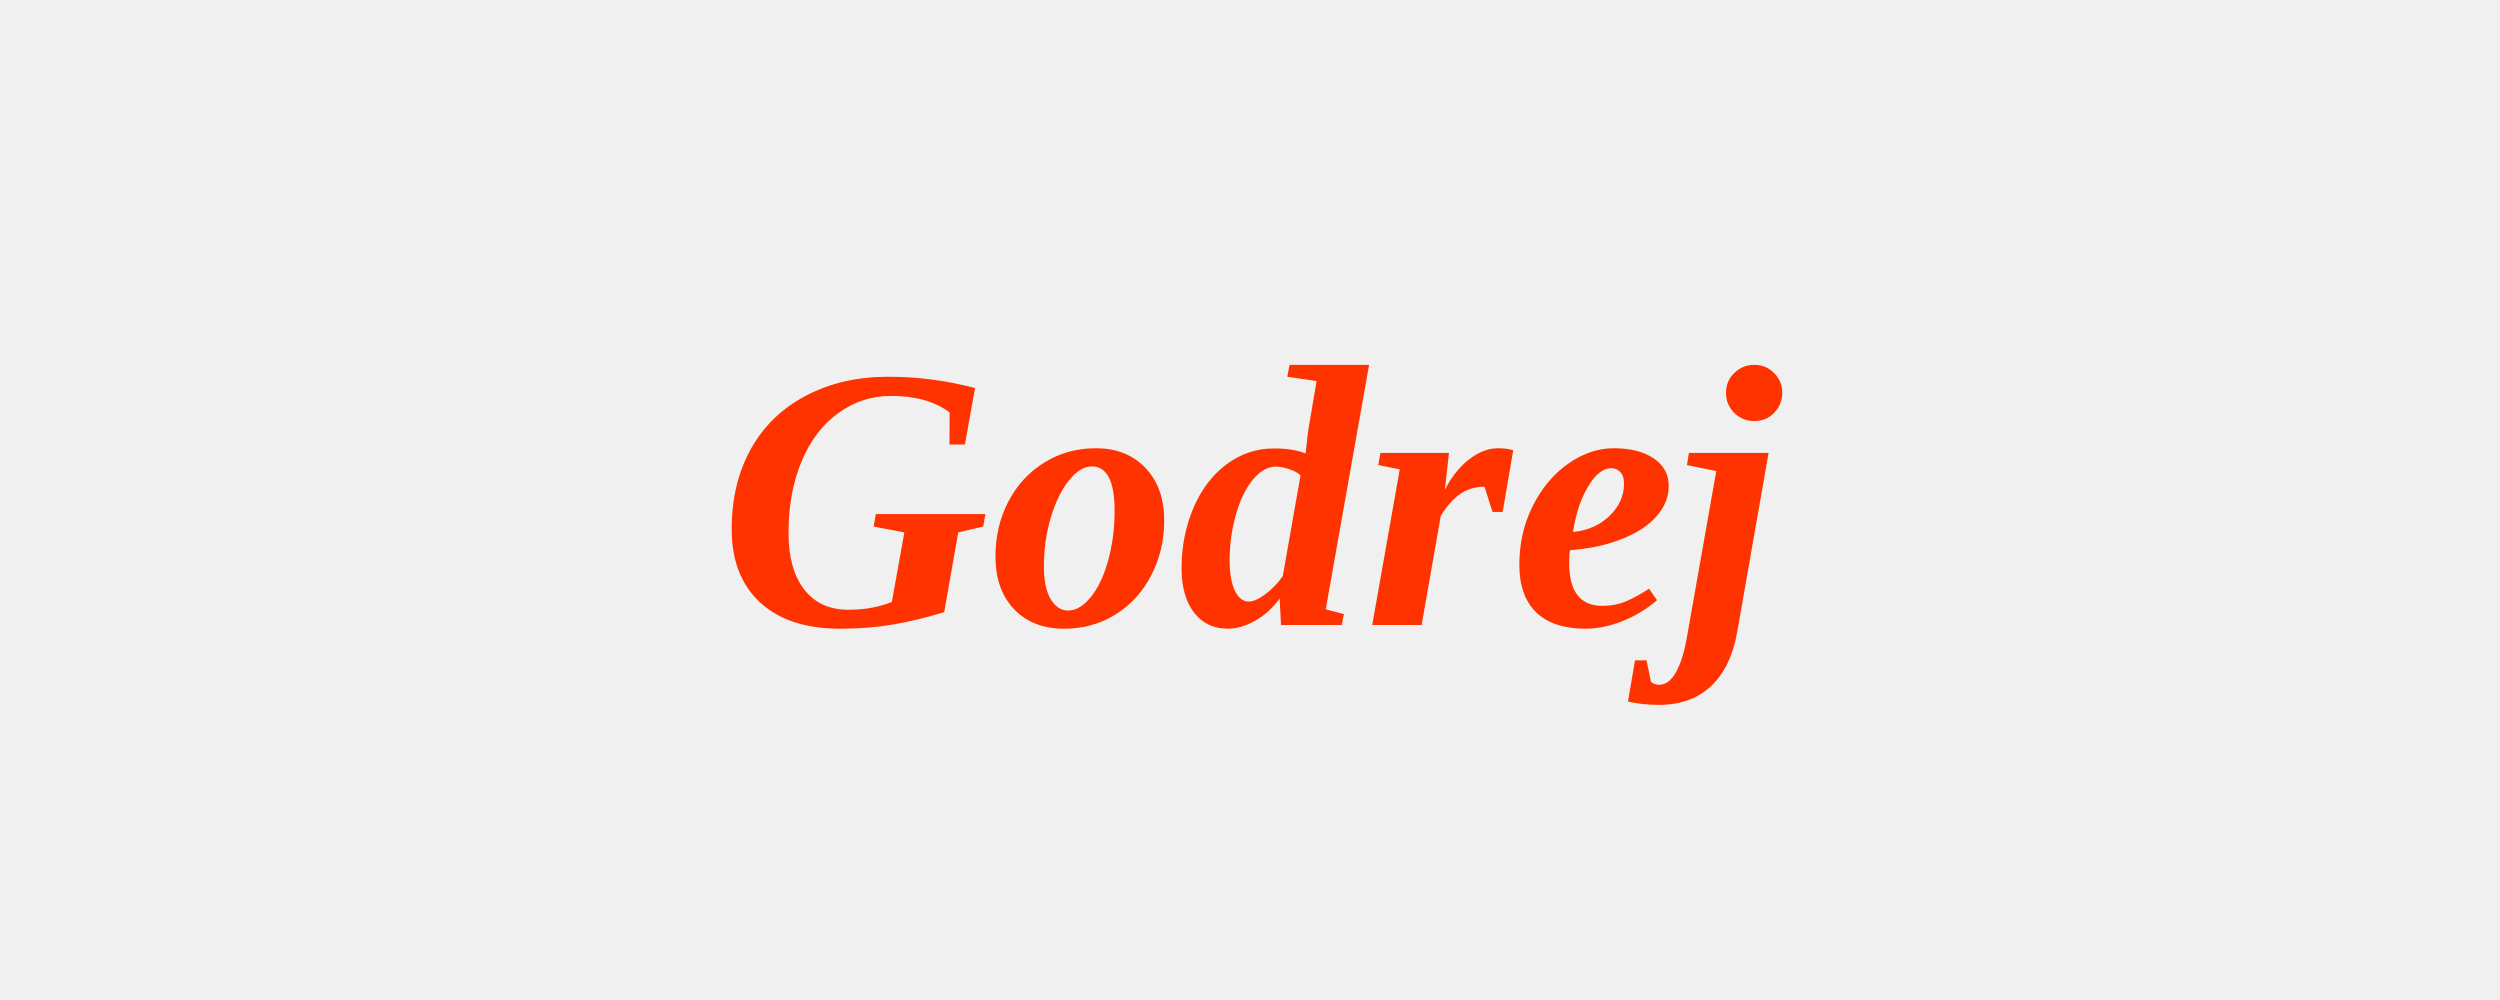
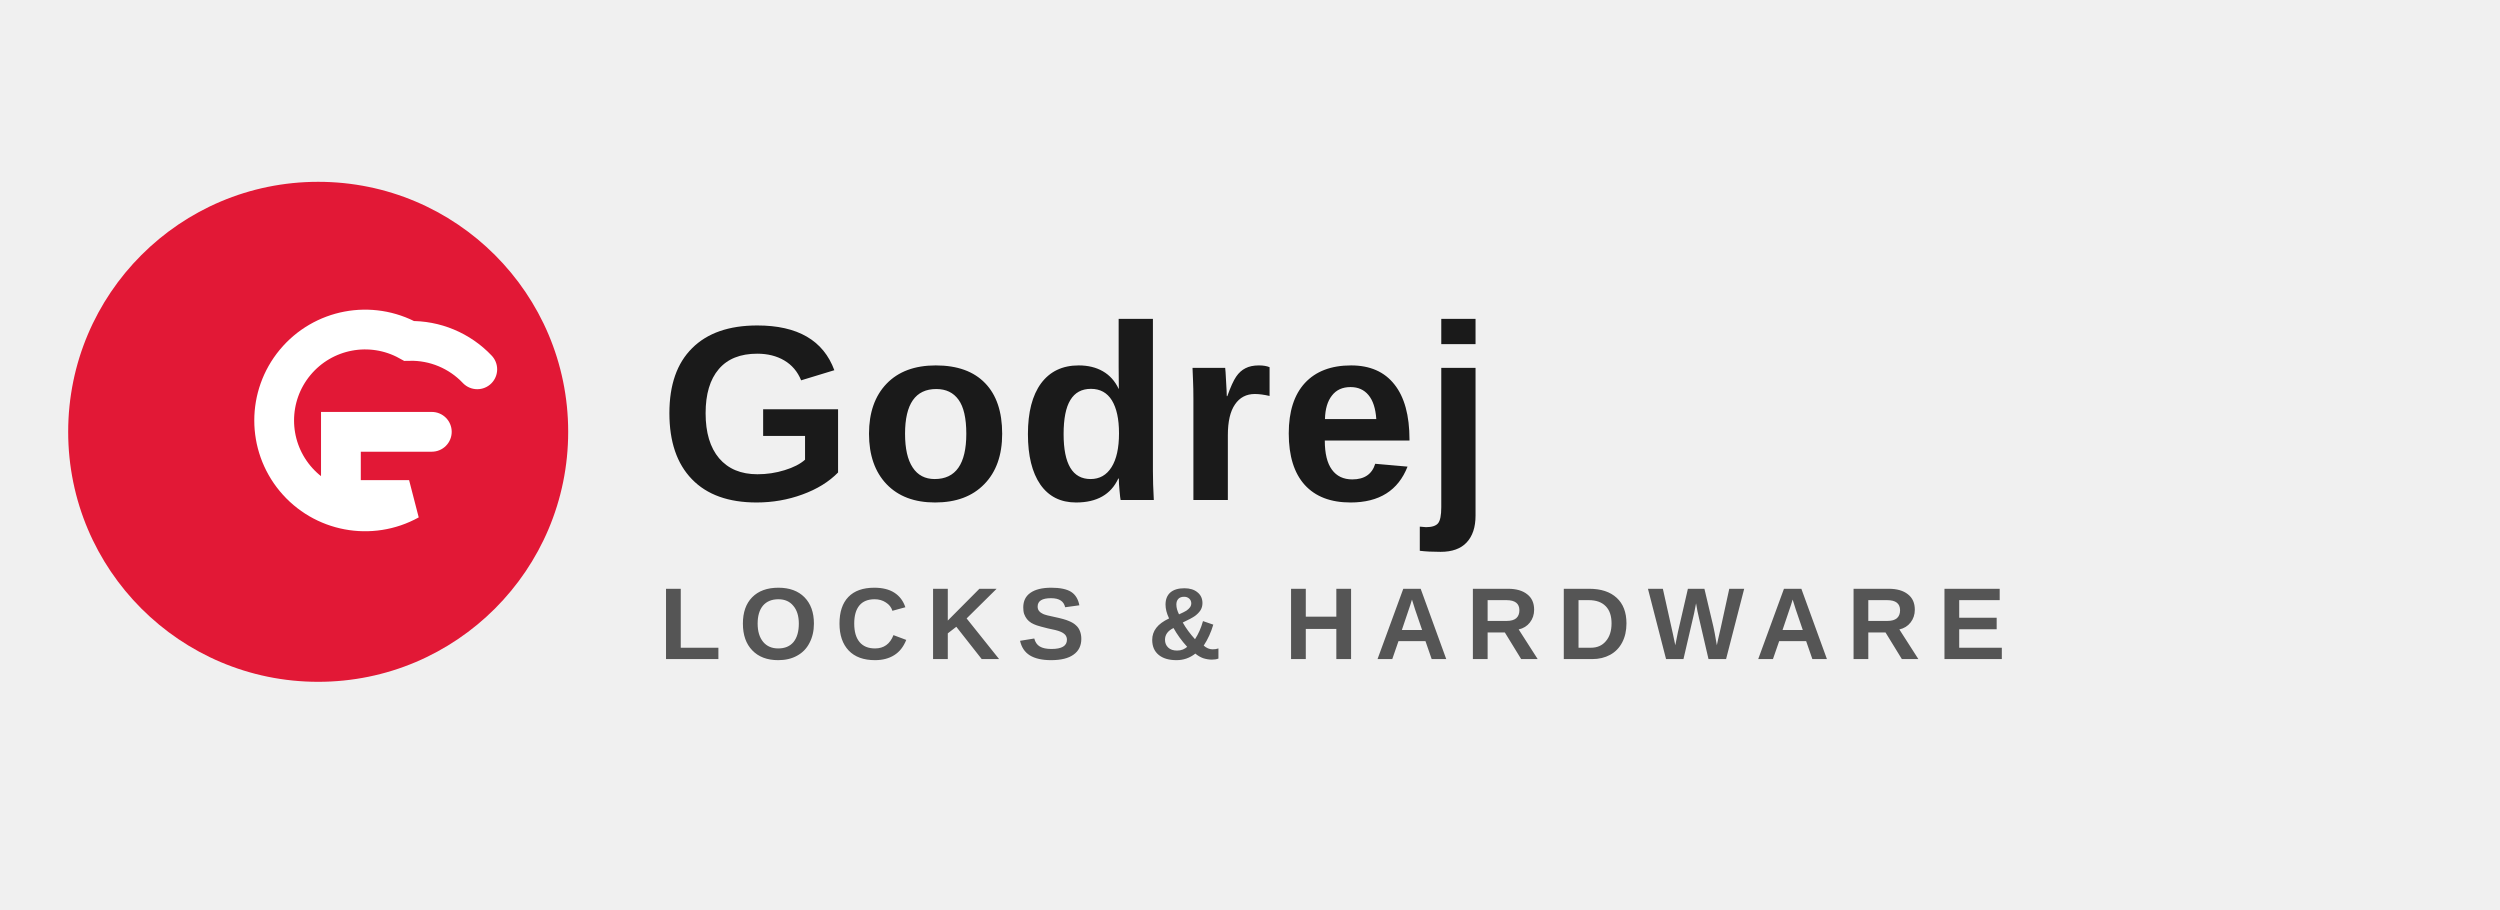
- <svg xmlns="http://www.w3.org/2000/svg" viewBox="0 0 200 80" width="200" height="80">
-   <text x="100" y="50" font-family="'Times New Roman', serif" font-size="30" font-weight="900" font-style="italic" fill="#FF3300" text-anchor="middle">Godrej</text>
+ <svg xmlns="http://www.w3.org/2000/svg" viewBox="0 0 220 80" width="220" height="80">
+   <circle cx="28" cy="38" r="22" fill="#E21836" />
+   <path d="M38 38 h-8 v6 h6 a8 8 0 1 1 0-14 8 8 0 0 1 6 2.5" fill="none" stroke="#fff" stroke-width="3.5" stroke-linecap="round" />
+   <text x="58" y="44" font-family="'Arial Black',Arial,sans-serif" font-size="22" font-weight="900" fill="#1a1a1a" letter-spacing="0.5">Godrej</text>
+   <text x="58" y="58" font-family="Arial,sans-serif" font-size="9" font-weight="600" fill="#555" letter-spacing="1.5">LOCKS &amp; HARDWARE</text>
</svg>
